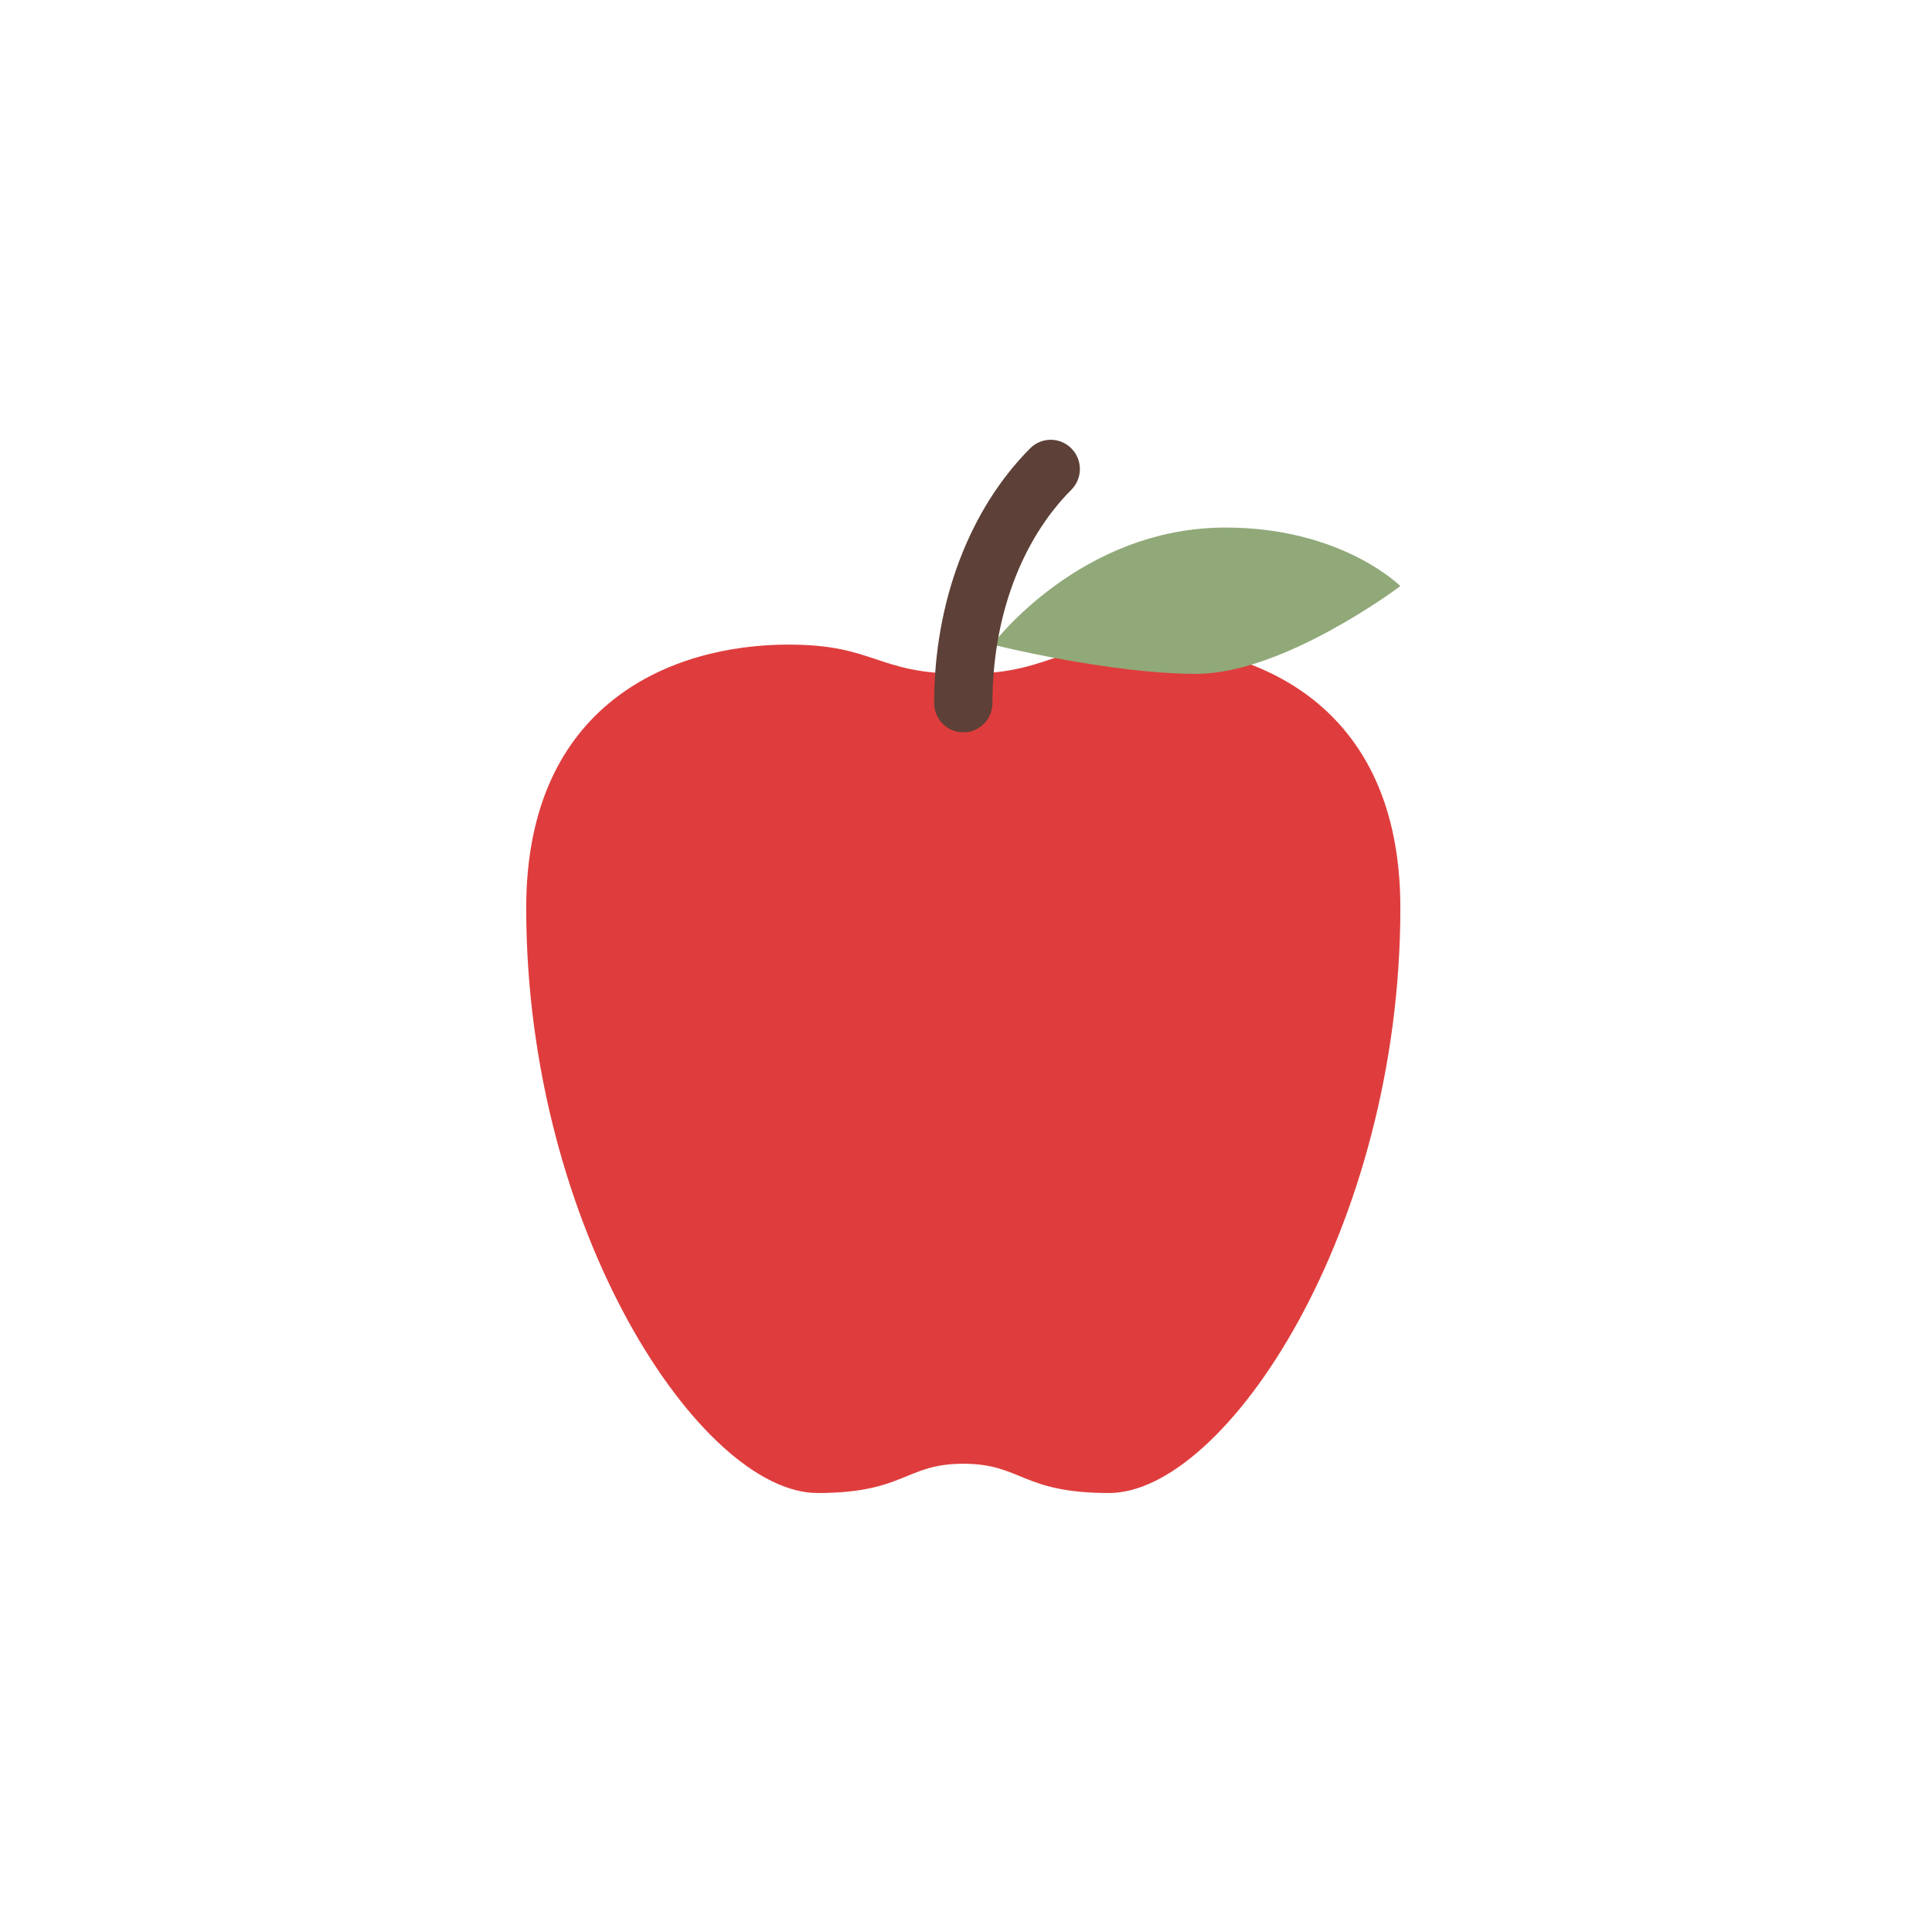
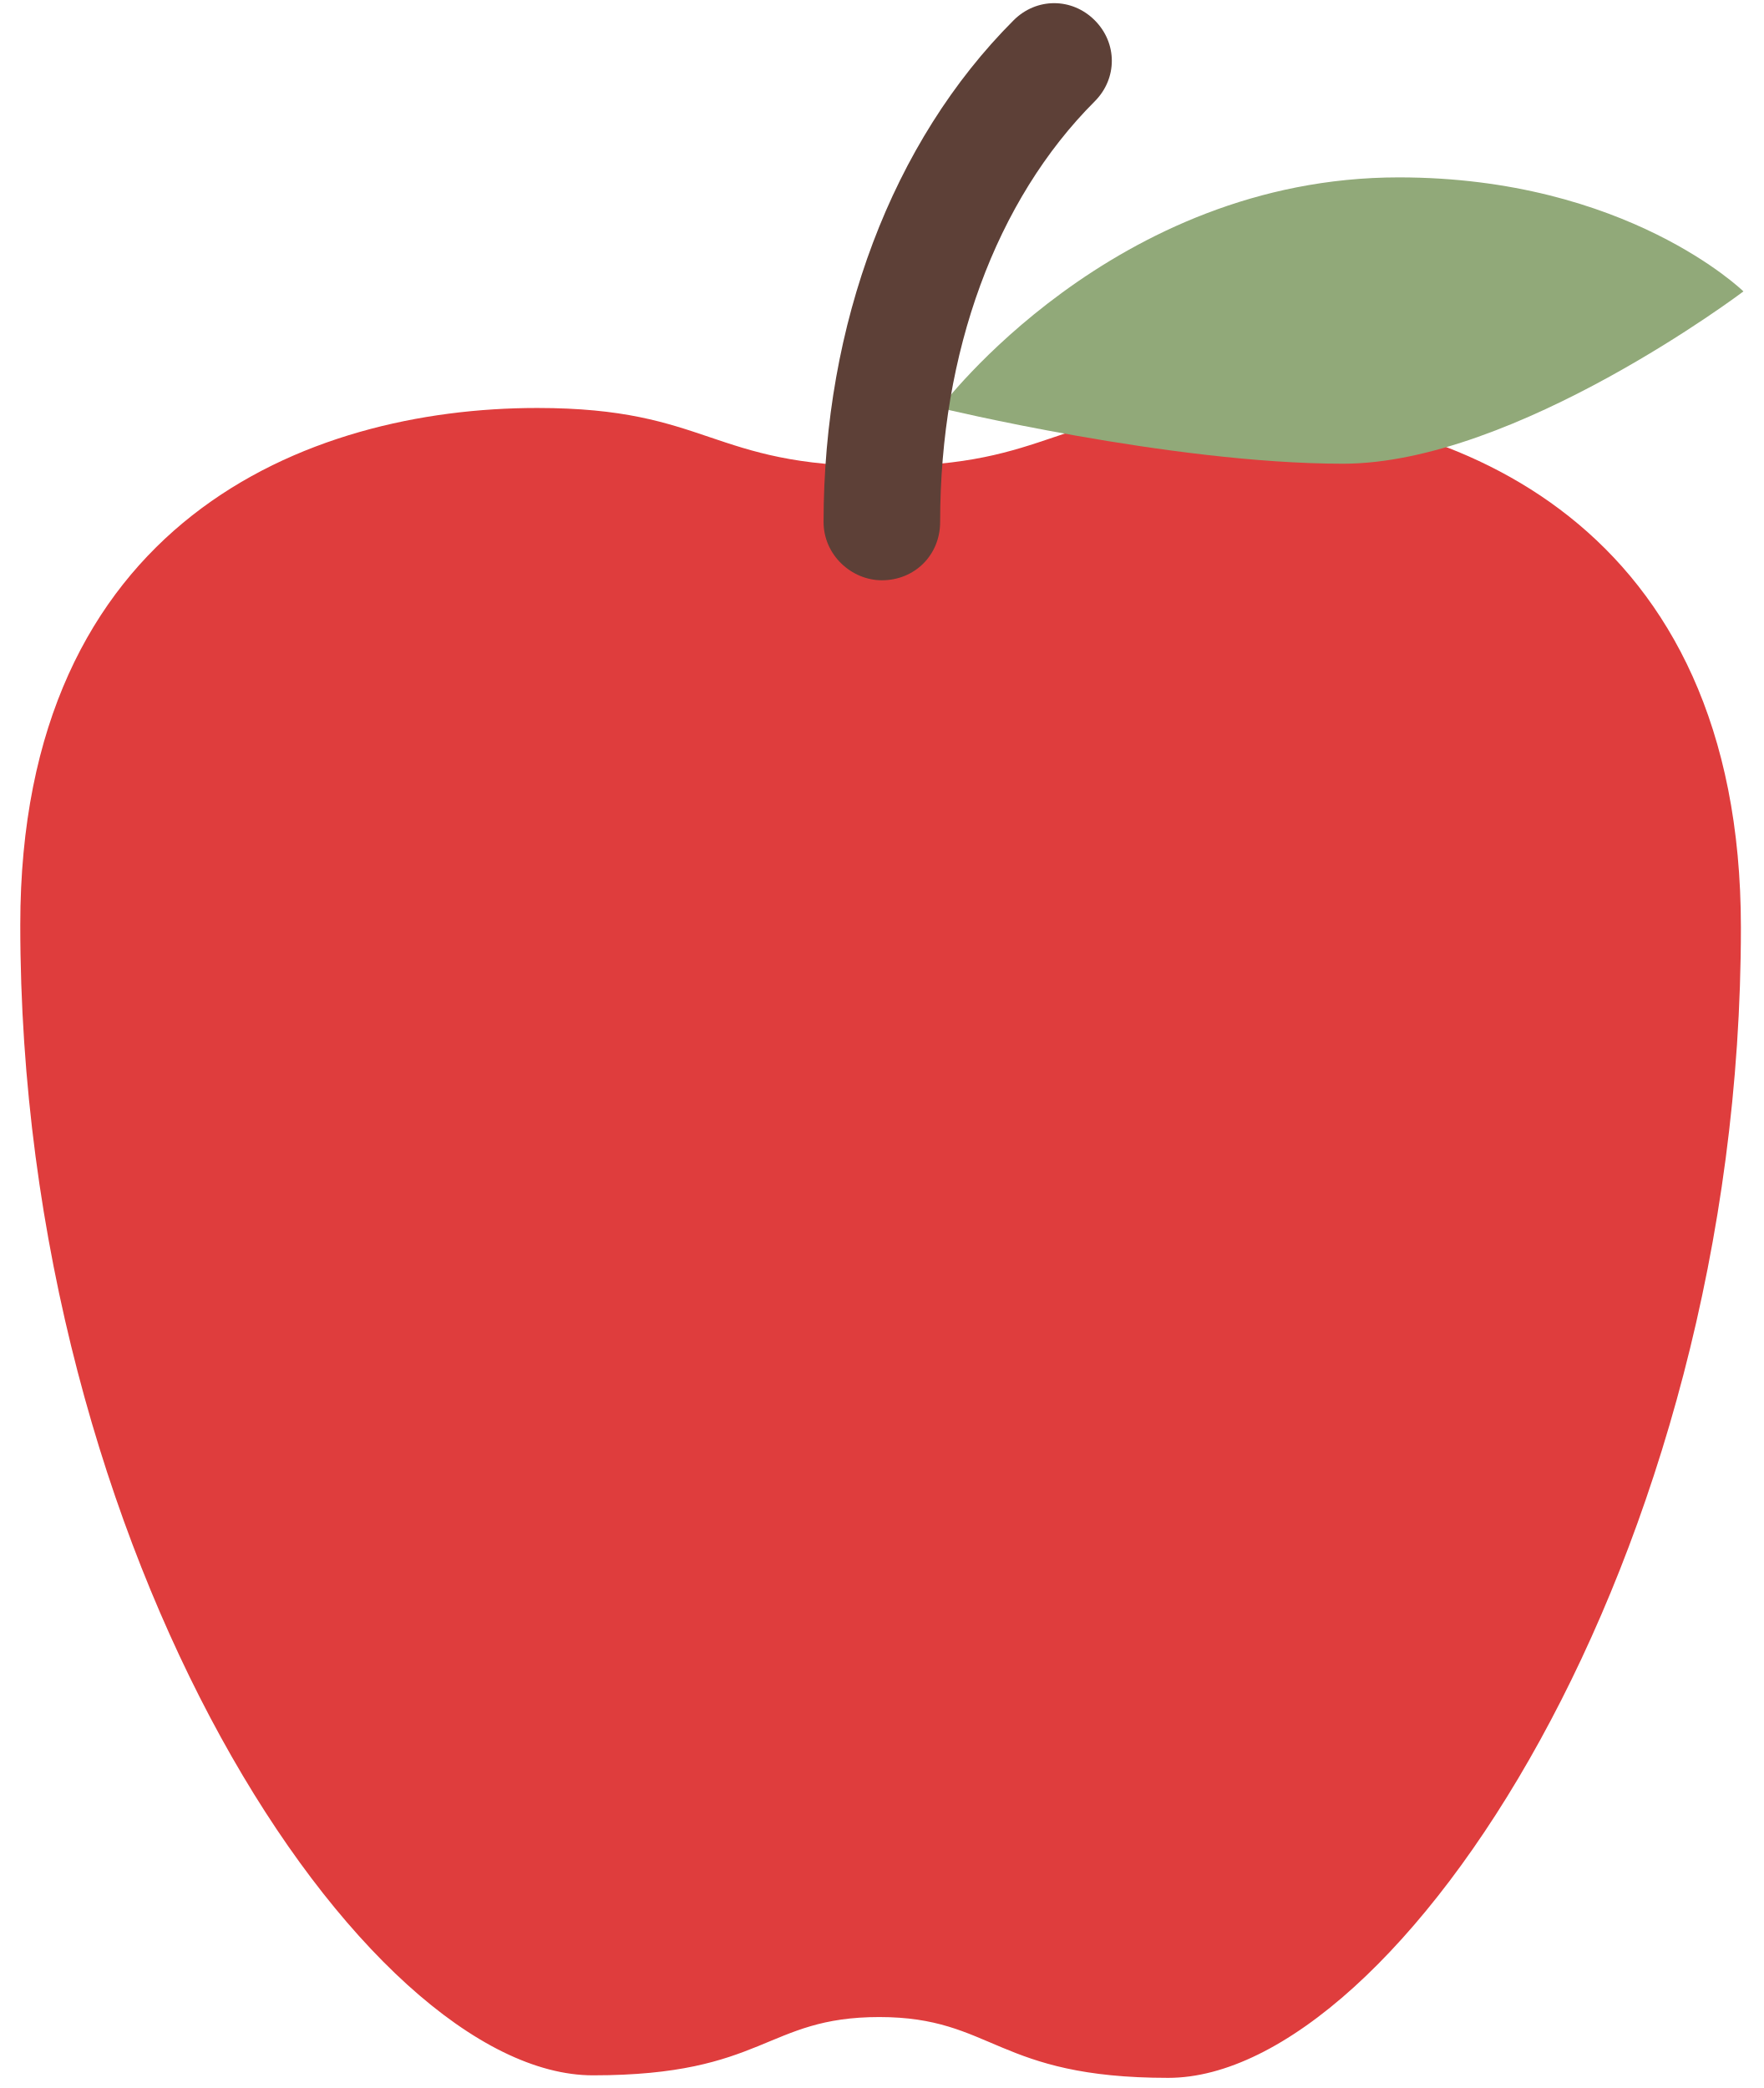
- <svg xmlns="http://www.w3.org/2000/svg" width="150" zoomAndPan="magnify" viewBox="0 0 112.5 112.5" height="150" preserveAspectRatio="xMidYMid meet" version="1.0">
-   <defs>
-     <clipPath id="6be84d8435">
-       <path d="M 30.594 37 L 81.594 37 L 81.594 86.938 L 30.594 86.938 Z M 30.594 37 " clip-rule="nonzero" />
+ <svg xmlns="http://www.w3.org/2000/svg" xmlns:xlink="http://www.w3.org/1999/xlink" version="1.1" id="Lager_1" x="0px" y="0px" viewBox="0 0 69.6 82.4" style="enable-background:new 0 0 69.6 82.4;" xml:space="preserve">
+   <style type="text/css">
+ 	.st0{clip-path:url(#SVGID_00000089540635864482912270000002210276197079755396_);}
+ 	.st1{fill:#DF3D3D;}
+ 	.st2{clip-path:url(#SVGID_00000125570536041509181630000015542053098418898080_);}
+ 	.st3{fill:#91A979;}
+ 	.st4{clip-path:url(#SVGID_00000001623166823702613130000003570377771878850715_);}
+ 	.st5{fill:#5D4037;}
+ </style>
+   <g>
+     <defs>
+       <rect id="SVGID_1_" x="0.8" y="15.4" width="68" height="66.6" />
+     </defs>
+     <clipPath id="SVGID_00000159465337918745262600000002464962795380068497_">
+       <use xlink:href="#SVGID_1_" style="overflow:visible;" />
    </clipPath>
-     <clipPath id="79c8c81f9d">
-       <path d="M 57 30 L 81.594 30 L 81.594 40 L 57 40 Z M 57 30 " clip-rule="nonzero" />
+     <g style="clip-path:url(#SVGID_00000159465337918745262600000002464962795380068497_);">
+       <path class="st1" d="M48.4,16.1c-6.8,0-6.8,2.3-13.6,2.3s-6.8-2.3-13.6-2.3c-9.1,0-20.4,4.5-20.4,20.4c0,25,13.6,45.4,22.6,45.4    c6.8,0,6.8-2.3,11.3-2.3S39.3,82,46.1,82c9,0,22.6-20.4,22.6-45.4C68.7,20.7,57.4,16.1,48.4,16.1z" />
+     </g>
+   </g>
+   <g>
+     <defs>
+       <rect id="SVGID_00000091003743574504847660000016752063088119010190_" x="36" y="6.1" width="32.8" height="13.3" />
+     </defs>
+     <clipPath id="SVGID_00000168113945373192172690000005459722812715363222_">
+       <use xlink:href="#SVGID_00000091003743574504847660000016752063088119010190_" style="overflow:visible;" />
    </clipPath>
-     <clipPath id="c7d835af27">
-       <path d="M 54 25.438 L 63 25.438 L 63 43 L 54 43 Z M 54 25.438 " clip-rule="nonzero" />
+     <g style="clip-path:url(#SVGID_00000168113945373192172690000005459722812715363222_);">
+       <path class="st3" d="M37.1,16.1c0,0,6.8-9.1,18.1-9.1c9,0,13.6,4.5,13.6,4.5s-9,6.8-15.8,6.8S37.1,16.1,37.1,16.1z" />
+     </g>
+   </g>
+   <g>
+     <defs>
+       <rect id="SVGID_00000166636906069880392500000008958395522190999731_" x="32" width="12" height="23.4" />
+     </defs>
+     <clipPath id="SVGID_00000078003726521144785740000001442330823661402797_">
+       <use xlink:href="#SVGID_00000166636906069880392500000008958395522190999731_" style="overflow:visible;" />
    </clipPath>
-   </defs>
-   <g clip-path="url(#6be84d8435)">
-     <path fill="#df3d3d" d="M 66.273 37.535 C 61.184 37.535 61.184 39.238 56.094 39.238 C 51.004 39.238 51.004 37.535 45.914 37.535 C 39.125 37.535 30.641 40.941 30.641 52.867 C 30.641 71.605 40.824 86.938 47.609 86.938 C 52.699 86.938 52.699 85.234 56.094 85.234 C 59.488 85.234 59.488 86.938 64.578 86.938 C 71.363 86.938 81.543 71.605 81.543 52.867 C 81.543 40.941 73.059 37.535 66.273 37.535 Z M 66.273 37.535 " fill-opacity="1" fill-rule="nonzero" />
-   </g>
-   <g clip-path="url(#79c8c81f9d)">
-     <path fill="#91a979" d="M 57.789 37.535 C 57.789 37.535 62.879 30.719 71.363 30.719 C 78.148 30.719 81.543 34.129 81.543 34.129 C 81.543 34.129 74.758 39.238 69.668 39.238 C 64.578 39.238 57.789 37.535 57.789 37.535 Z M 57.789 37.535 " fill-opacity="1" fill-rule="nonzero" />
-   </g>
-   <g clip-path="url(#c7d835af27)">
-     <path fill="#5d4037" d="M 56.094 42.645 C 55.156 42.645 54.395 41.883 54.395 40.941 C 54.395 35.078 56.434 29.672 59.984 26.109 C 60.648 25.441 61.719 25.441 62.383 26.109 C 63.047 26.773 63.047 27.852 62.383 28.52 C 59.461 31.449 57.789 35.977 57.789 40.941 C 57.789 41.883 57.031 42.645 56.094 42.645 Z M 56.094 42.645 " fill-opacity="1" fill-rule="nonzero" />
+     <g style="clip-path:url(#SVGID_00000078003726521144785740000001442330823661402797_);">
+       <path class="st5" d="M34.8,22.9c-1.2,0-2.3-1-2.3-2.3c0-7.8,2.7-15,7.5-19.8c0.9-0.9,2.3-0.9,3.2,0c0.9,0.9,0.9,2.3,0,3.2    c-3.9,3.9-6.1,9.9-6.1,16.6C37.1,21.9,36.1,22.9,34.8,22.9z" />
+     </g>
  </g>
</svg>
